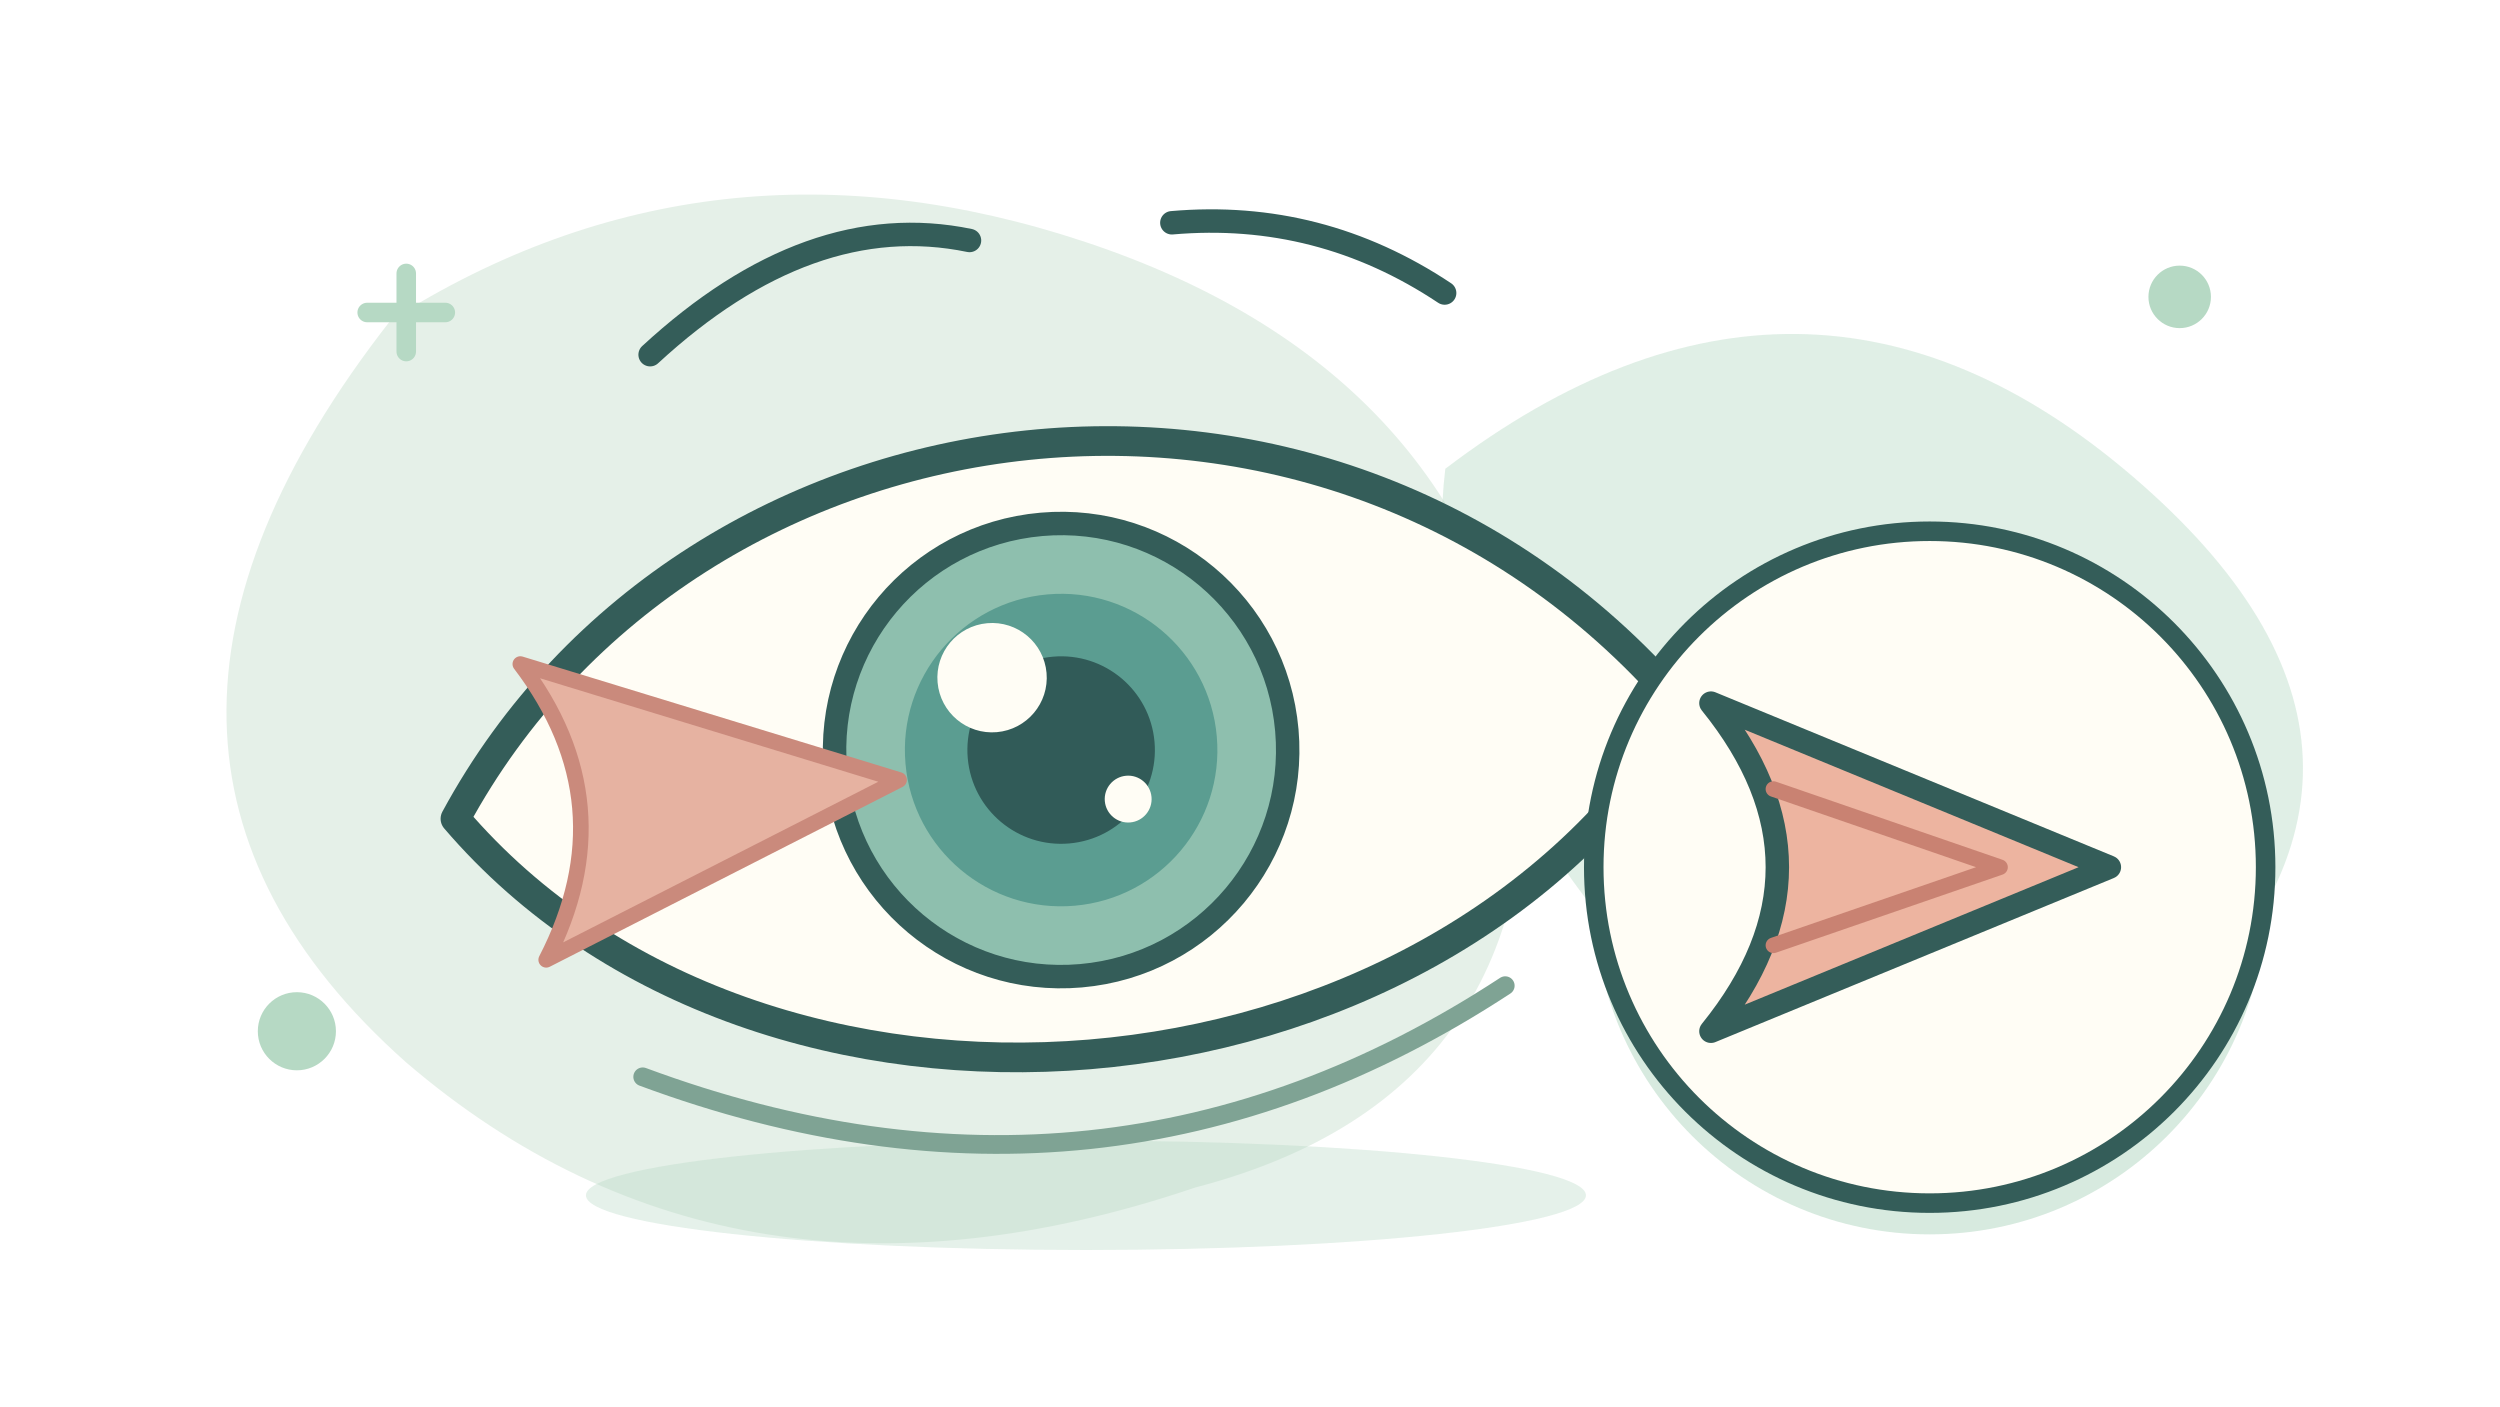
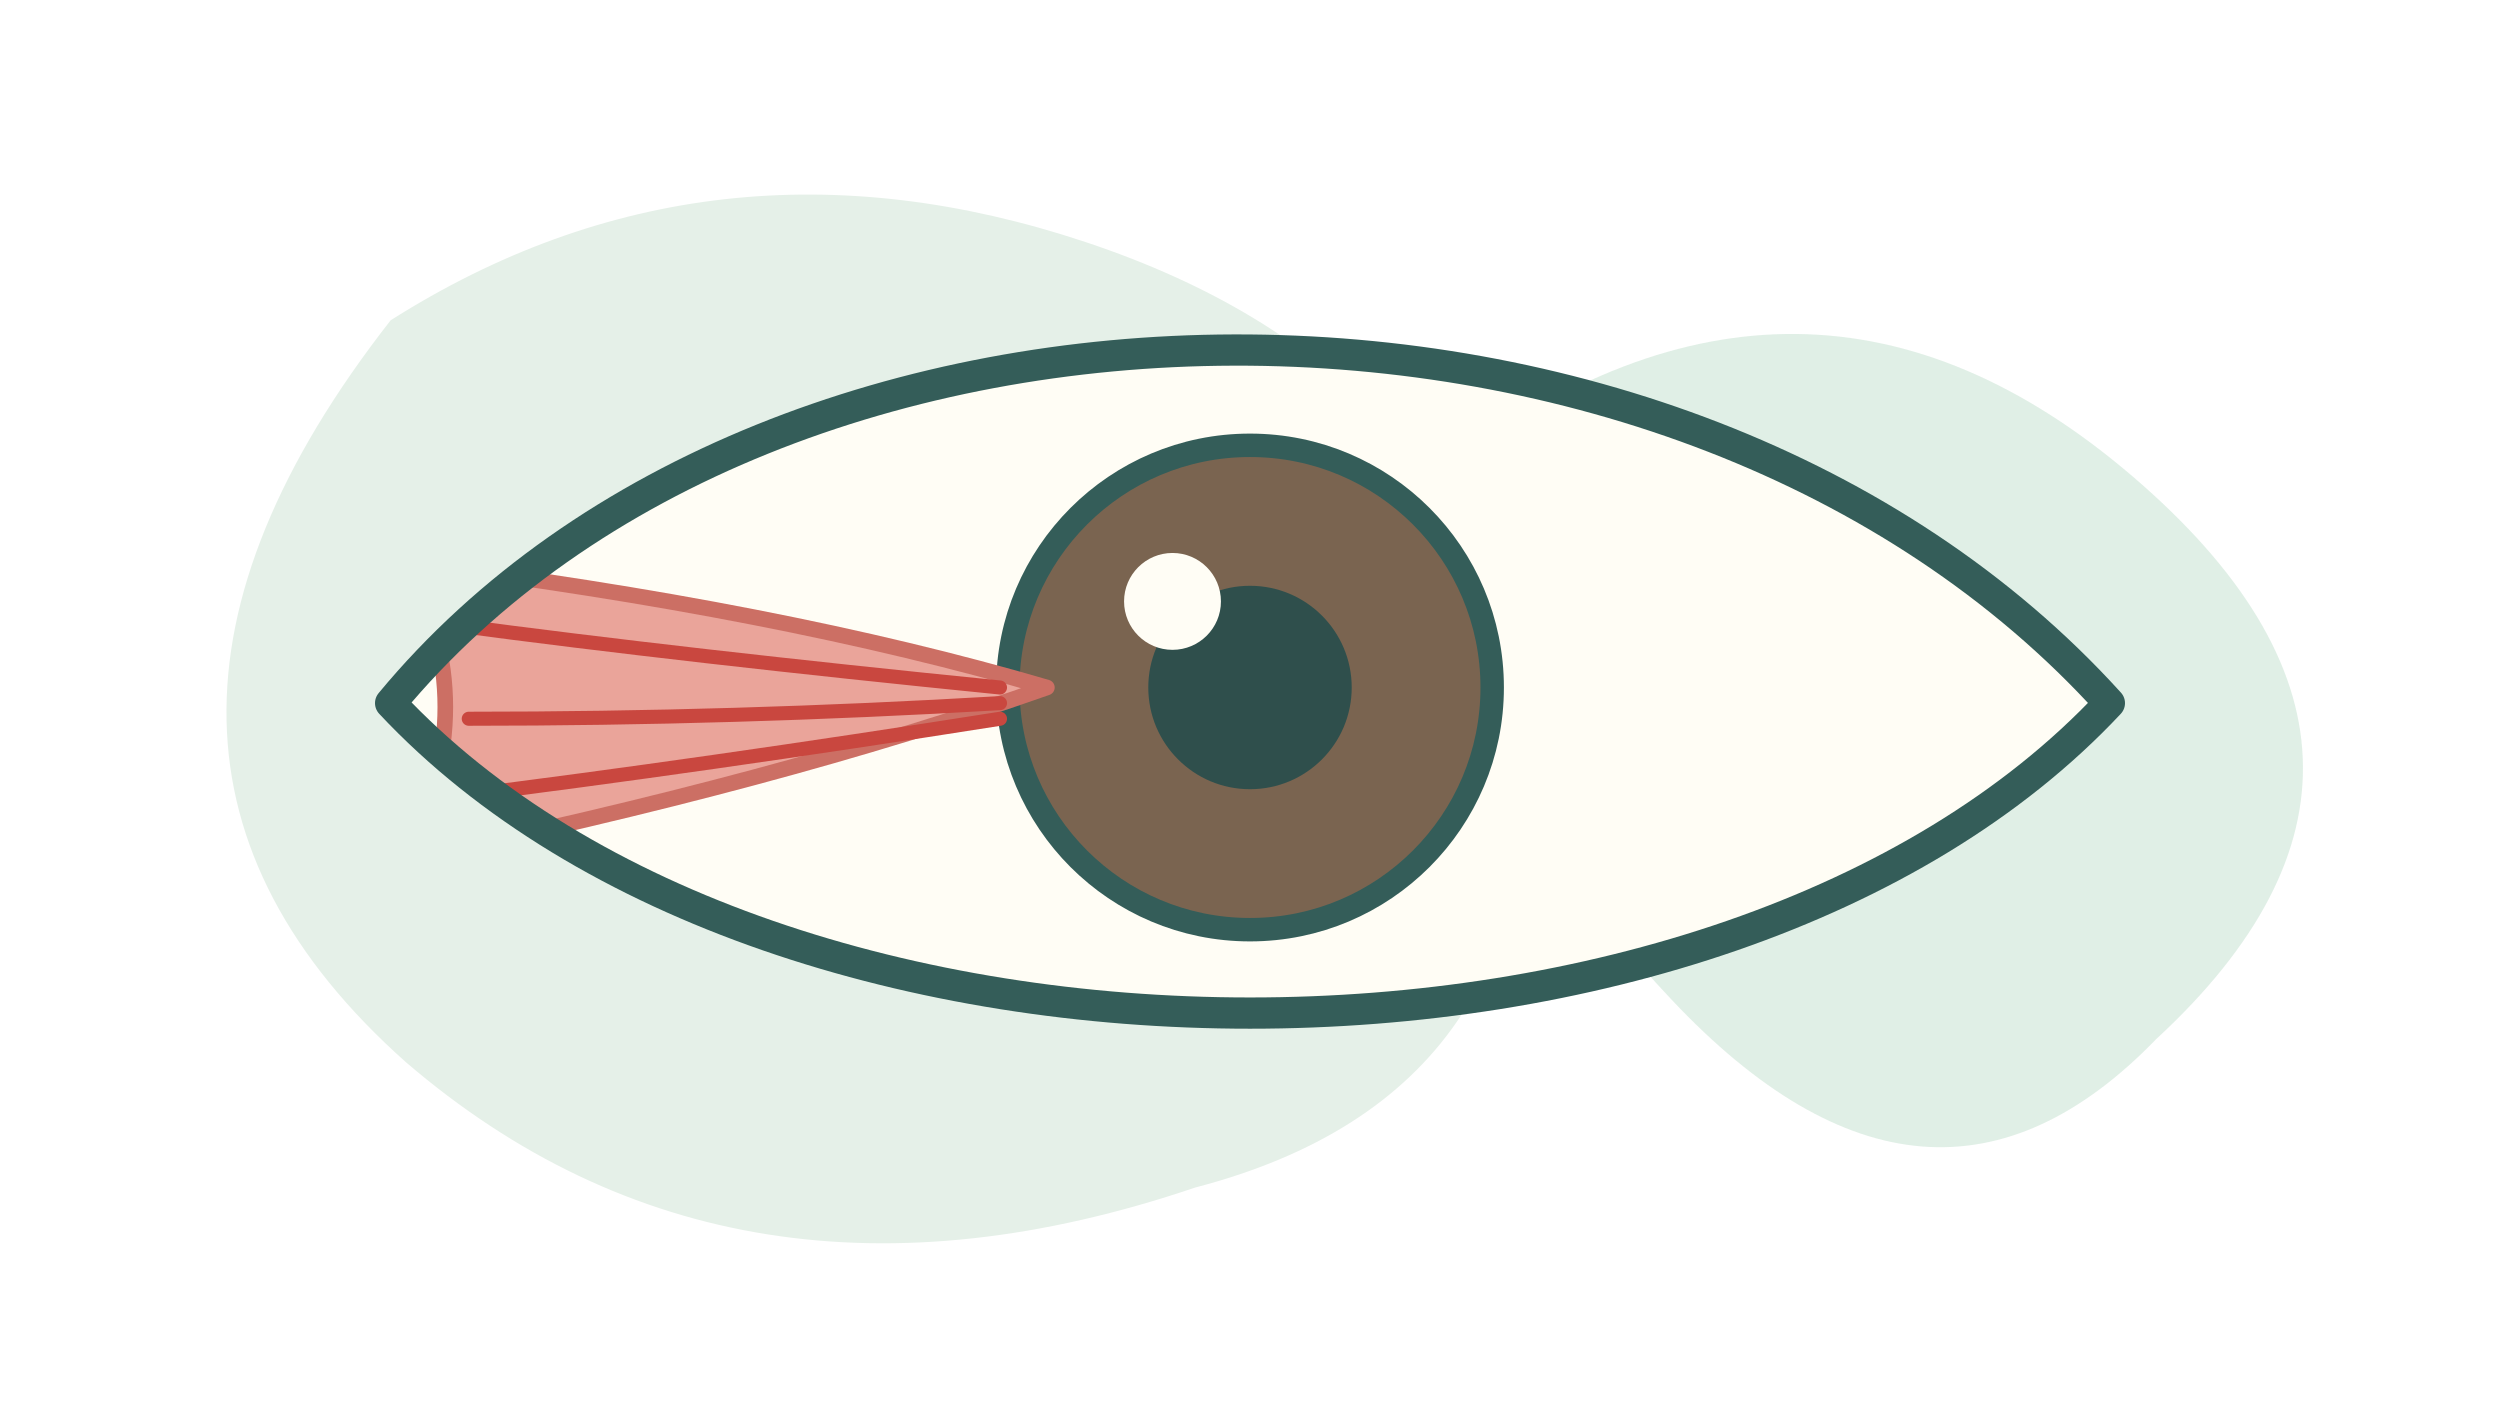
<svg xmlns="http://www.w3.org/2000/svg" viewBox="0 0 320 180" fill="none" stroke-linecap="round" stroke-linejoin="round">
  <path d="M50 41Q91 15 139 31t56 60q4 49-42 61-59 20-101-16Q7 96 50 41Z" fill="#e5f0e8" />
  <path d="M185 60q46-35 88 1t3 72q-29 30-62-5t-29-68Z" fill="#b6d9c4" opacity=".42" />
-   <ellipse cx="139" cy="153" rx="64" ry="7" fill="#b6d9c4" opacity=".36" />
-   <circle cx="279" cy="38" r="4" fill="#b6d9c4" stroke="none" stroke-width="0" />
-   <circle cx="38" cy="132" r="5" fill="#b6d9c4" stroke="none" stroke-width="0" />
-   <path d="M52 35v10m-5-5h10" fill="none" stroke="#b6d9c4" stroke-width="2.5" />
-   <g transform="translate(136 98) rotate(-5) scale(1)">
-     <defs>
-       <clipPath id="white">
-         <path d="M-78 0C-43-53 40-57 80 0C43 50-43 49-78 0Z" />
-       </clipPath>
-     </defs>
-     <path d="M-78 0C-43-53 40-57 80 0C43 50-43 49-78 0Z" fill="#fffdf5" stroke="#345d59" stroke-width="3.8" />
-     <g transform="translate(0 0)">
-       <circle cx="0" cy="-2" r="29" fill="#8ebfae" stroke="#345d59" stroke-width="3" />
-       <circle cx="0" cy="-2" r="20" fill="#5b9d91" stroke="none" stroke-width="0" />
-       <circle cx="0" cy="-2" r="12" fill="#315b58" stroke="none" stroke-width="0" />
-       <circle cx="-8" cy="-12" r="7" fill="#fffdf5" stroke="none" stroke-width="0" />
-       <circle cx="8" cy="5" r="3" fill="#fffdf5" stroke="none" stroke-width="0" />
-     </g>
-     <path d="M-68-19L-21 0-68 19Q-56 0-68-19Z" fill="#e6b2a1" stroke="#ca8a7c" stroke-width="2" />
-     <path d="M-57 35q57 27 111-2" fill="none" stroke="#7fa394" stroke-width="2.4" />
-     <path d="M-48-57q22-17 42-11M20-68q19 0 34 12" fill="none" stroke="#345d59" stroke-width="3" />
+   <defs>
+     <clipPath id="pt">
+       <path d="M50 90C99.5 30.2 215 29.28 270 90C220.5 142.9 99.5 142.9 50 90Z" />
+     </clipPath>
+   </defs>
+   <path d="M50 90C99.5 30.2 215 29.28 270 90C220.5 142.9 99.5 142.9 50 90Z" fill="#fffdf5" />
+   <g clip-path="url(#pt)">
+     <circle cx="160" cy="88" r="31" fill="#7a6450" stroke="#345d59" stroke-width="3" />
+     <circle cx="160" cy="88" r="13.02" fill="#2f4f4c" stroke="none" stroke-width="0" />
+     <circle cx="150.08" cy="76.98" r="6.2" fill="#fffdf5" stroke="none" stroke-width="0" />
+     <path d="M52 72Q100 78 134 88Q100 100 52 110Q62 90 52 72Z" fill="#eaa49a" stroke="#cc6f64" stroke-width="2" />
+     <path d="M58 80q30 4 70 8M60 92q34 0 68 -2M58 102q32-4 70-10" fill="none" stroke="#c9473f" stroke-width="1.8" />
  </g>
-   <g transform="translate(247 111)">
-     <circle cy="4" r="43" fill="#b6d9c4" opacity=".55" />
-     <circle r="43" fill="#fffdf5" stroke="#345d59" stroke-width="2.5" />
-     <path d="M-28-21L23 0-28 21Q-11 0-28-21Z" fill="#edb4a0" stroke="#345d59" stroke-width="3" />
-     <path d="M-20-10 9 0-20 10" fill="none" stroke="#c98272" stroke-width="2" />
-   </g>
+   <path d="M50 90C99.5 30.2 215 29.28 270 90C220.5 142.9 99.5 142.9 50 90Z" fill="none" stroke="#345d59" stroke-width="4" />
</svg>
